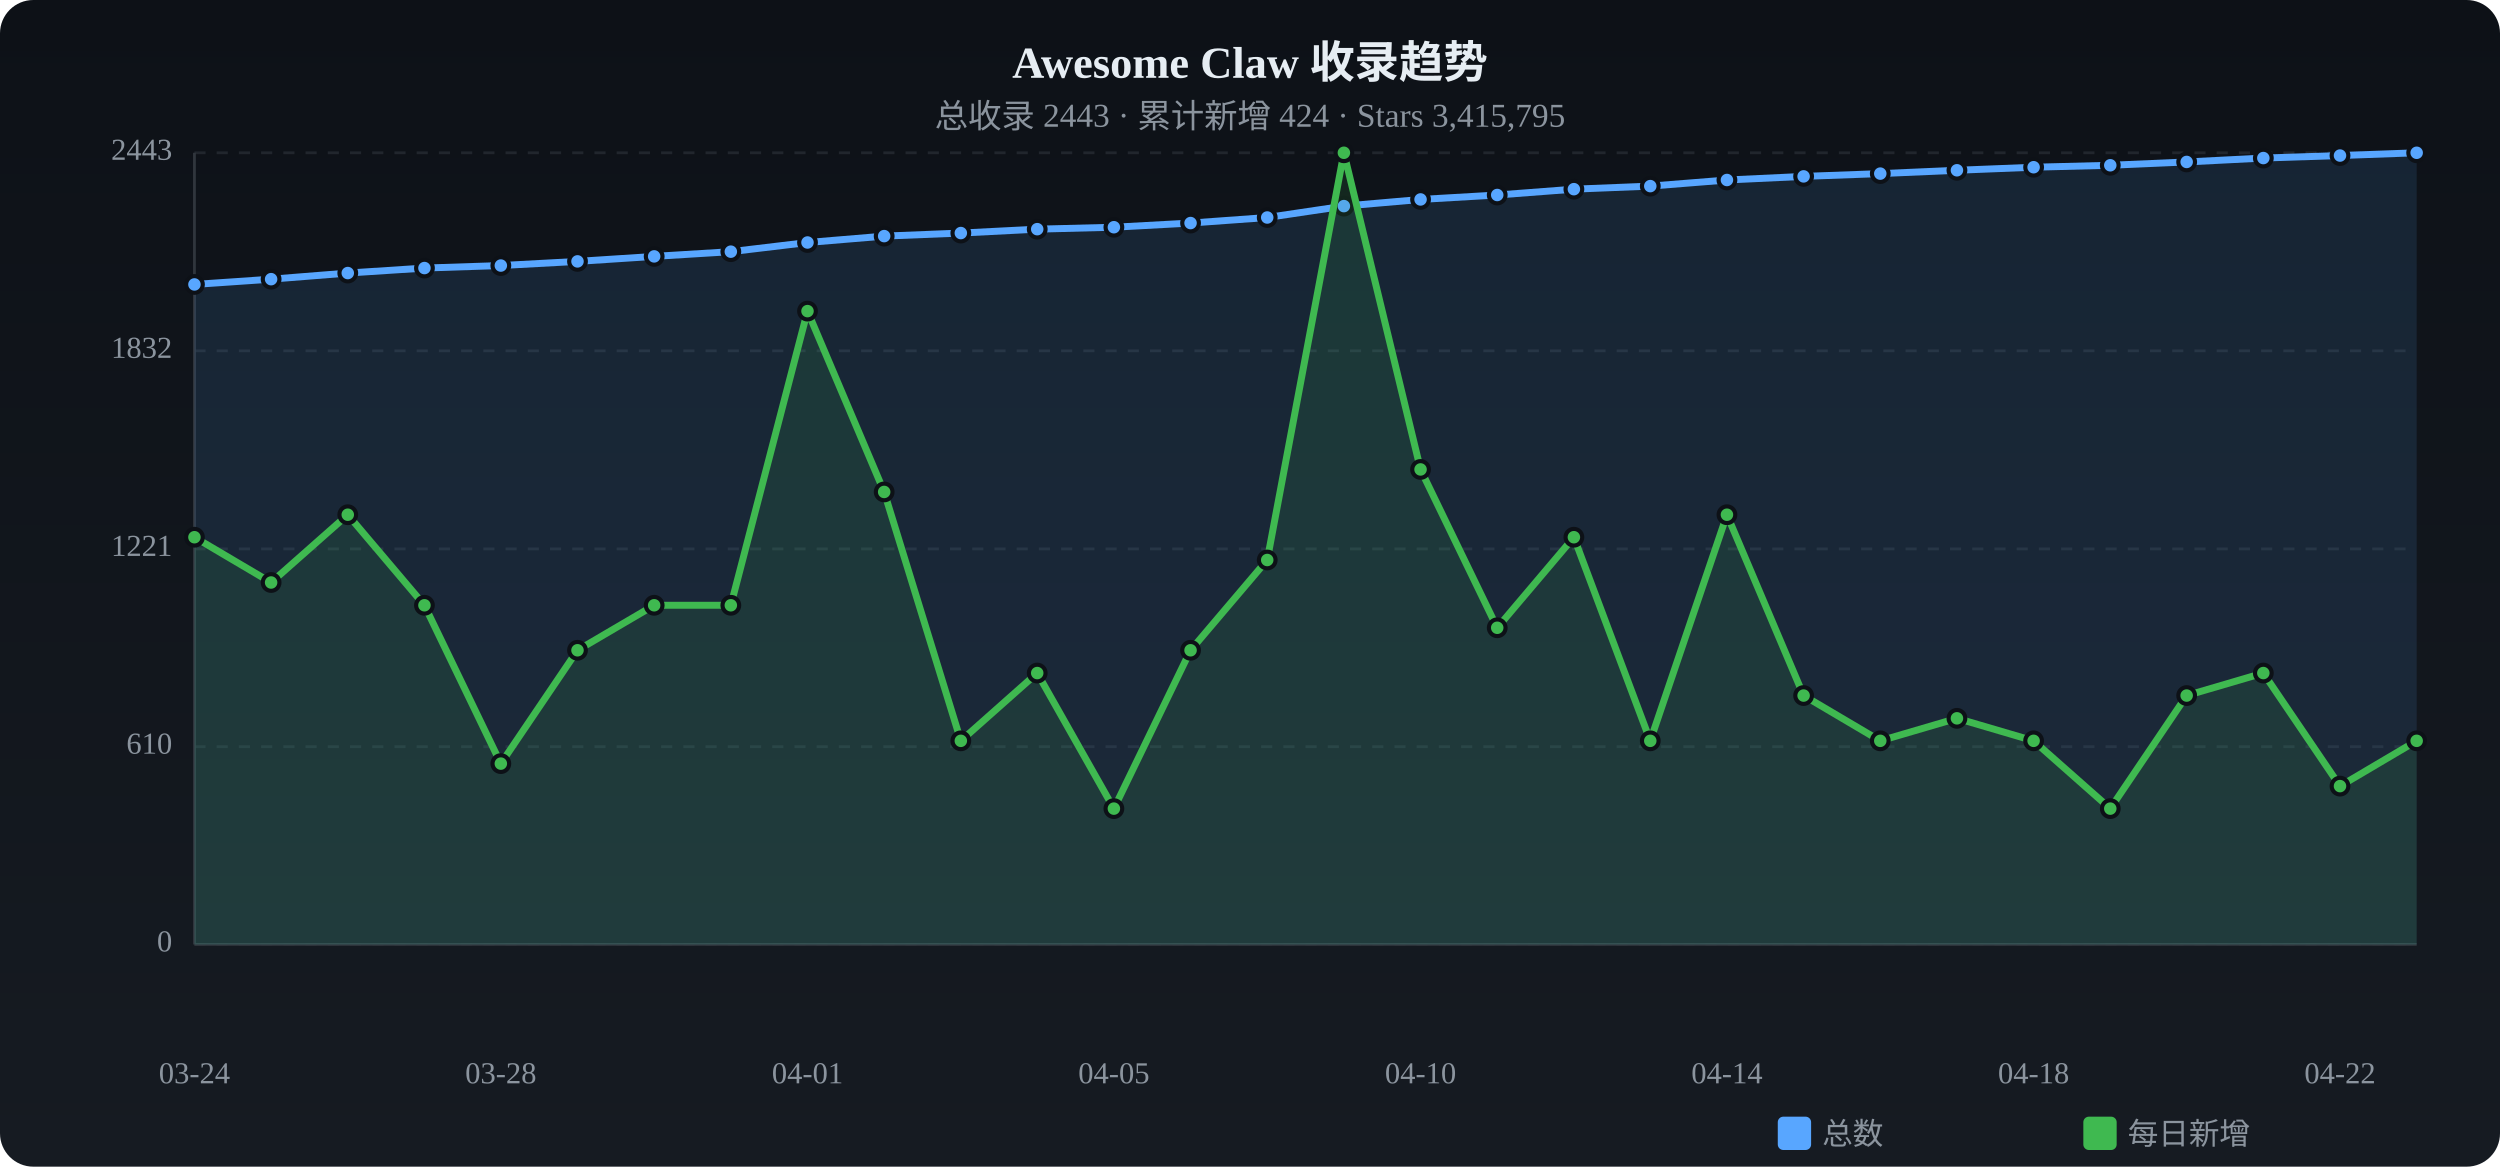
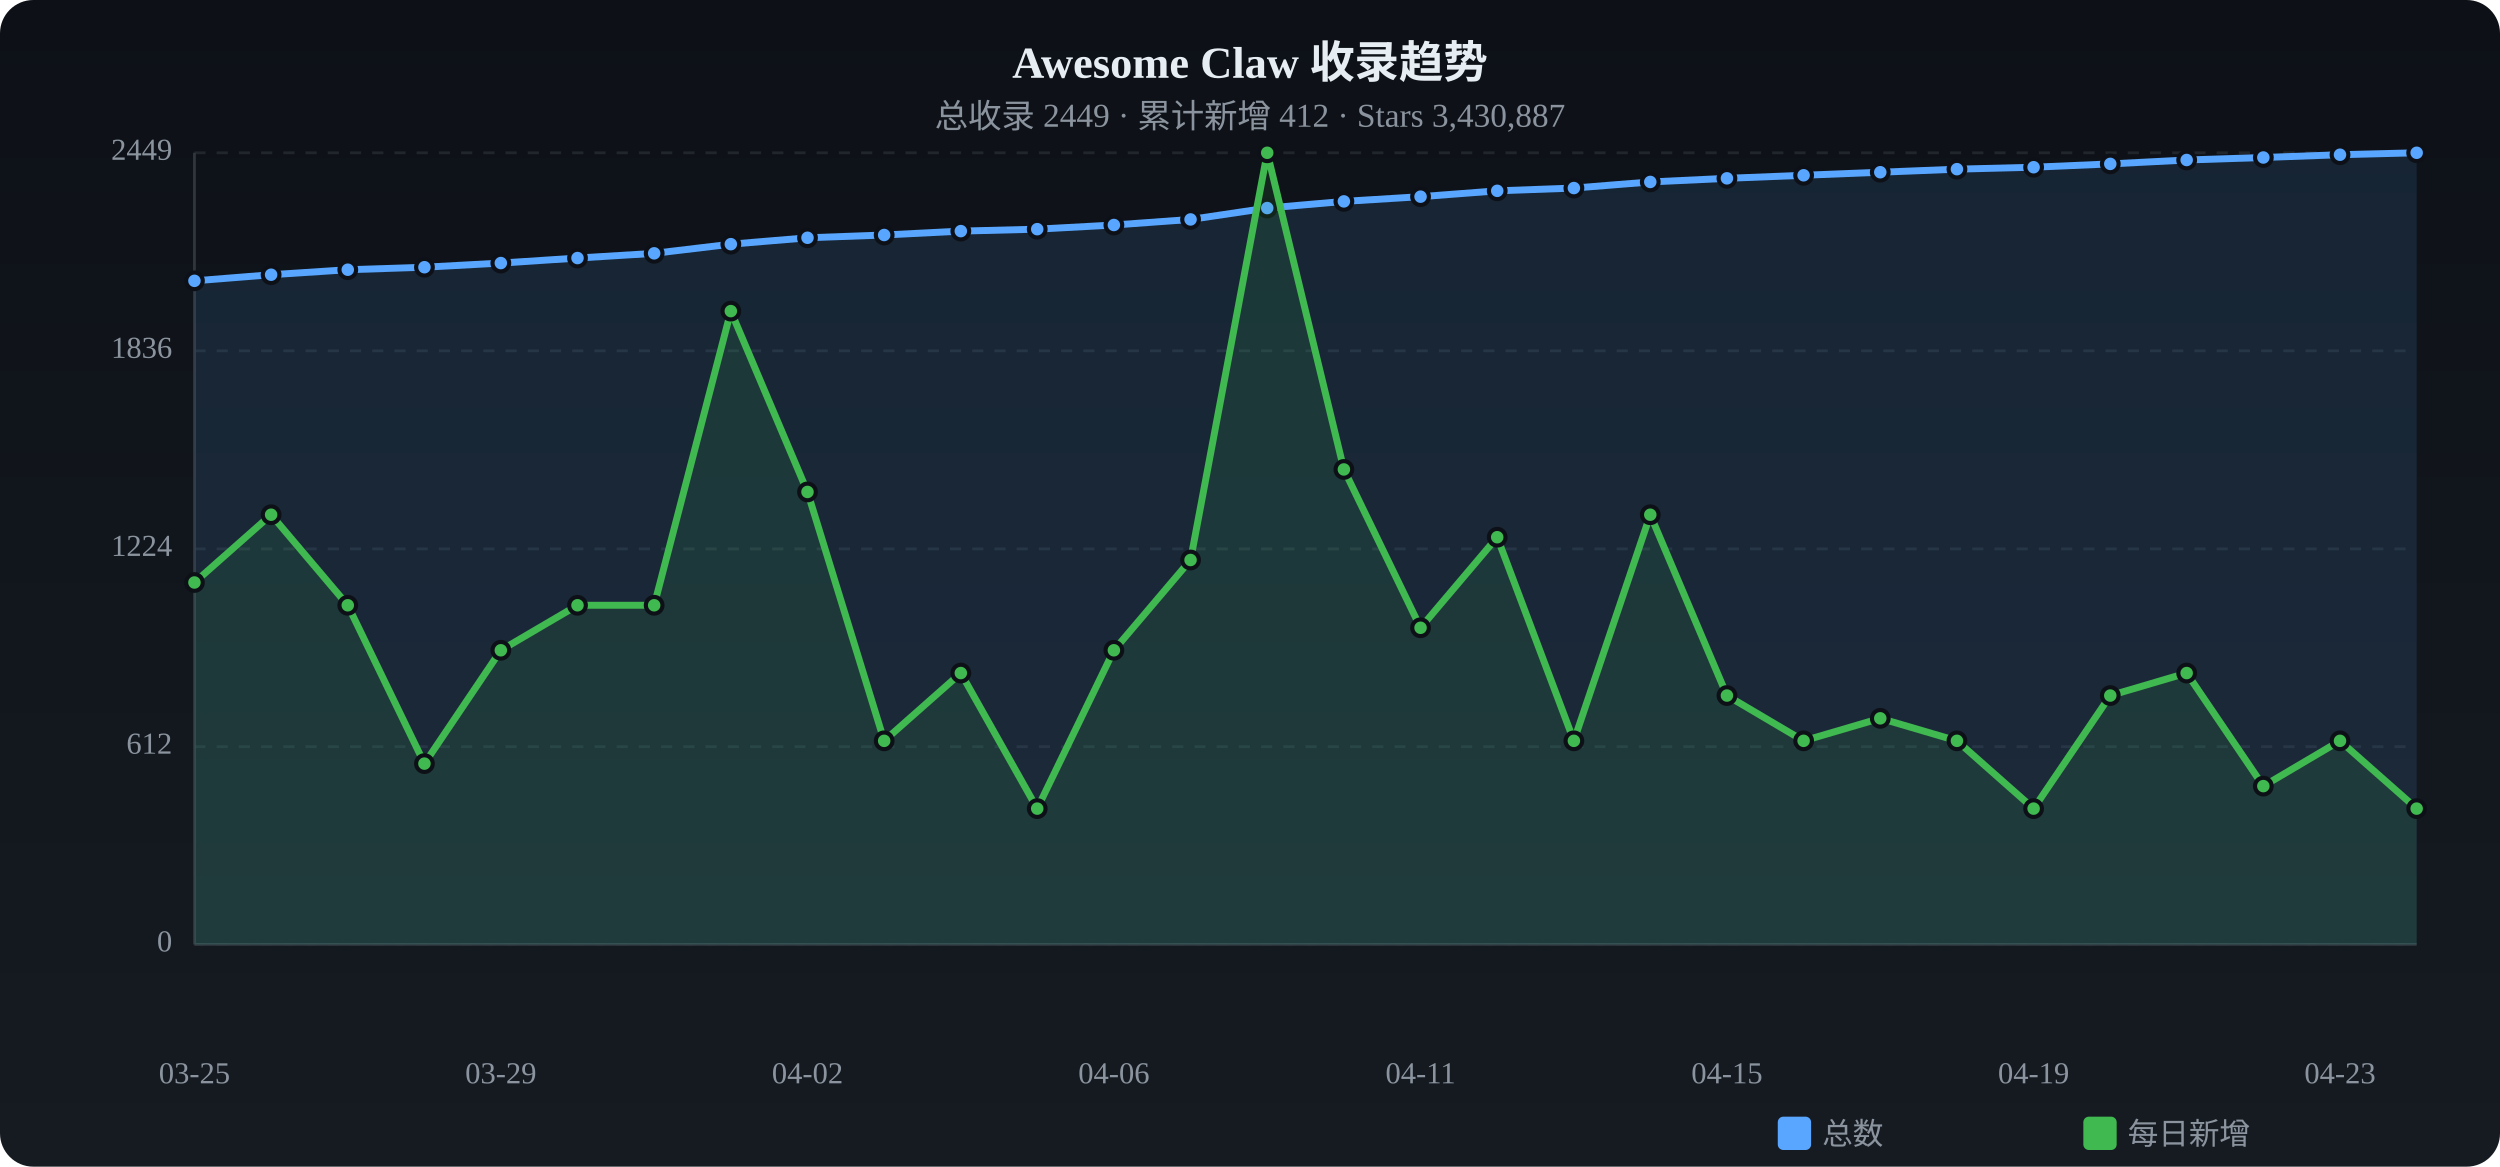
<svg xmlns="http://www.w3.org/2000/svg" viewBox="0 0 900 420" width="900" height="420">
  <defs>
    <linearGradient id="tbg" x1="0%" y1="0%" x2="0%" y2="100%">
      <stop offset="0%" stop-color="#0d1117" />
      <stop offset="100%" stop-color="#161b22" />
    </linearGradient>
  </defs>
  <rect width="900" height="420" rx="12" fill="url(#tbg)" />
  <text x="450.0" y="28" text-anchor="middle" fill="#e6edf3" font-size="16" font-weight="bold">Awesome Claw 收录趋势</text>
-   <text x="450.0" y="46" text-anchor="middle" fill="#8b949e" font-size="12">总收录 2443 · 累计新增 424 · Stars 3,415,795</text>
+   <text x="450.0" y="46" text-anchor="middle" fill="#8b949e" font-size="12">总收录 2449 · 累计新增 412 · Stars 3,430,887</text>
  <text x="62" y="340.0" text-anchor="end" fill="#8b949e" font-size="11" dominant-baseline="middle">0</text>
  <line x1="70" y1="340.0" x2="870" y2="340.0" stroke="#21262d" stroke-dasharray="4 4" />
-   <text x="62" y="268.8" text-anchor="end" fill="#8b949e" font-size="11" dominant-baseline="middle">610</text>
+   <text x="62" y="268.8" text-anchor="end" fill="#8b949e" font-size="11" dominant-baseline="middle">612</text>
  <line x1="70" y1="268.8" x2="870" y2="268.8" stroke="#21262d" stroke-dasharray="4 4" />
-   <text x="62" y="197.6" text-anchor="end" fill="#8b949e" font-size="11" dominant-baseline="middle">1221</text>
+   <text x="62" y="197.6" text-anchor="end" fill="#8b949e" font-size="11" dominant-baseline="middle">1224</text>
  <line x1="70" y1="197.6" x2="870" y2="197.6" stroke="#21262d" stroke-dasharray="4 4" />
-   <text x="62" y="126.3" text-anchor="end" fill="#8b949e" font-size="11" dominant-baseline="middle">1832</text>
+   <text x="62" y="126.3" text-anchor="end" fill="#8b949e" font-size="11" dominant-baseline="middle">1836</text>
  <line x1="70" y1="126.3" x2="870" y2="126.3" stroke="#21262d" stroke-dasharray="4 4" />
-   <text x="62" y="55.0" text-anchor="end" fill="#8b949e" font-size="11" dominant-baseline="middle">2443</text>
+   <text x="62" y="55.0" text-anchor="end" fill="#8b949e" font-size="11" dominant-baseline="middle">2449</text>
  <line x1="70" y1="55.0" x2="870" y2="55.0" stroke="#21262d" stroke-dasharray="4 4" />
  <line x1="70" y1="55" x2="70" y2="340" stroke="#30363d" />
  <line x1="70" y1="340" x2="870" y2="340" stroke="#30363d" />
-   <path d="M70.0,102.4 L97.6,100.5 L125.2,98.3 L152.8,96.5 L180.3,95.6 L207.9,94.1 L235.5,92.3 L263.1,90.6 L290.7,87.3 L318.3,85.0 L345.9,83.9 L373.4,82.5 L401.0,81.8 L428.6,80.3 L456.2,78.3 L483.8,74.2 L511.4,71.8 L539.0,70.2 L566.6,68.1 L594.1,67.0 L621.7,64.8 L649.3,63.5 L676.9,62.5 L704.5,61.3 L732.1,60.2 L759.7,59.5 L787.2,58.3 L814.8,56.9 L842.4,56.0 L870.0,55.0 L870.0,340 L70.0,340 Z" fill="#58a6ff" opacity="0.12" />
-   <polyline points="70.0,102.4 97.6,100.5 125.2,98.3 152.8,96.5 180.3,95.6 207.9,94.1 235.5,92.3 263.1,90.6 290.7,87.3 318.3,85.0 345.9,83.9 373.4,82.5 401.0,81.8 428.6,80.3 456.2,78.3 483.8,74.2 511.4,71.8 539.0,70.2 566.6,68.1 594.1,67.0 621.7,64.8 649.3,63.5 676.9,62.5 704.5,61.3 732.1,60.2 759.7,59.5 787.2,58.3 814.8,56.9 842.4,56.0 870.0,55.0" fill="none" stroke="#58a6ff" stroke-width="2.5" stroke-linecap="round" stroke-linejoin="round" />
-   <circle cx="70.0" cy="102.4" r="3" fill="#58a6ff" stroke="#0d1117" stroke-width="1.5" />
-   <circle cx="97.6" cy="100.5" r="3" fill="#58a6ff" stroke="#0d1117" stroke-width="1.5" />
-   <circle cx="125.2" cy="98.3" r="3" fill="#58a6ff" stroke="#0d1117" stroke-width="1.5" />
-   <circle cx="152.8" cy="96.5" r="3" fill="#58a6ff" stroke="#0d1117" stroke-width="1.5" />
-   <circle cx="180.3" cy="95.6" r="3" fill="#58a6ff" stroke="#0d1117" stroke-width="1.5" />
-   <circle cx="207.9" cy="94.1" r="3" fill="#58a6ff" stroke="#0d1117" stroke-width="1.5" />
-   <circle cx="235.5" cy="92.3" r="3" fill="#58a6ff" stroke="#0d1117" stroke-width="1.5" />
-   <circle cx="263.1" cy="90.6" r="3" fill="#58a6ff" stroke="#0d1117" stroke-width="1.5" />
-   <circle cx="290.7" cy="87.3" r="3" fill="#58a6ff" stroke="#0d1117" stroke-width="1.5" />
-   <circle cx="318.3" cy="85.0" r="3" fill="#58a6ff" stroke="#0d1117" stroke-width="1.5" />
-   <circle cx="345.9" cy="83.9" r="3" fill="#58a6ff" stroke="#0d1117" stroke-width="1.5" />
+   <path d="M70.0,101.1 L97.6,98.9 L125.2,97.1 L152.8,96.2 L180.3,94.7 L207.9,92.9 L235.5,91.2 L263.1,87.9 L290.7,85.6 L318.3,84.6 L345.9,83.2 L373.4,82.5 L401.0,81.0 L428.6,79.0 L456.2,74.9 L483.8,72.5 L511.4,70.8 L539.0,68.7 L566.6,67.7 L594.1,65.5 L621.7,64.2 L649.3,63.1 L676.9,62.0 L704.5,60.9 L732.1,60.2 L759.7,59.0 L787.2,57.6 L814.8,56.7 L842.4,55.7 L870.0,55.0 L870.0,340 L70.0,340 Z" fill="#58a6ff" opacity="0.12" />
+   <polyline points="70.0,101.1 97.6,98.9 125.2,97.1 152.8,96.2 180.3,94.7 207.9,92.9 235.5,91.2 263.1,87.9 290.7,85.6 318.3,84.6 345.9,83.2 373.4,82.5 401.0,81.0 428.6,79.0 456.2,74.9 483.8,72.5 511.4,70.8 539.0,68.7 566.6,67.7 594.1,65.5 621.7,64.2 649.3,63.1 676.9,62.0 704.5,60.9 732.1,60.2 759.7,59.0 787.2,57.6 814.8,56.7 842.4,55.7 870.0,55.0" fill="none" stroke="#58a6ff" stroke-width="2.5" stroke-linecap="round" stroke-linejoin="round" />
+   <circle cx="70.0" cy="101.1" r="3" fill="#58a6ff" stroke="#0d1117" stroke-width="1.5" />
+   <circle cx="97.6" cy="98.9" r="3" fill="#58a6ff" stroke="#0d1117" stroke-width="1.5" />
+   <circle cx="125.2" cy="97.1" r="3" fill="#58a6ff" stroke="#0d1117" stroke-width="1.5" />
+   <circle cx="152.8" cy="96.2" r="3" fill="#58a6ff" stroke="#0d1117" stroke-width="1.5" />
+   <circle cx="180.3" cy="94.7" r="3" fill="#58a6ff" stroke="#0d1117" stroke-width="1.5" />
+   <circle cx="207.9" cy="92.9" r="3" fill="#58a6ff" stroke="#0d1117" stroke-width="1.5" />
+   <circle cx="235.5" cy="91.2" r="3" fill="#58a6ff" stroke="#0d1117" stroke-width="1.5" />
+   <circle cx="263.1" cy="87.9" r="3" fill="#58a6ff" stroke="#0d1117" stroke-width="1.5" />
+   <circle cx="290.7" cy="85.6" r="3" fill="#58a6ff" stroke="#0d1117" stroke-width="1.5" />
+   <circle cx="318.3" cy="84.6" r="3" fill="#58a6ff" stroke="#0d1117" stroke-width="1.5" />
+   <circle cx="345.9" cy="83.2" r="3" fill="#58a6ff" stroke="#0d1117" stroke-width="1.5" />
  <circle cx="373.4" cy="82.5" r="3" fill="#58a6ff" stroke="#0d1117" stroke-width="1.5" />
-   <circle cx="401.0" cy="81.8" r="3" fill="#58a6ff" stroke="#0d1117" stroke-width="1.5" />
-   <circle cx="428.6" cy="80.3" r="3" fill="#58a6ff" stroke="#0d1117" stroke-width="1.5" />
-   <circle cx="456.2" cy="78.3" r="3" fill="#58a6ff" stroke="#0d1117" stroke-width="1.5" />
-   <circle cx="483.8" cy="74.2" r="3" fill="#58a6ff" stroke="#0d1117" stroke-width="1.5" />
-   <circle cx="511.4" cy="71.8" r="3" fill="#58a6ff" stroke="#0d1117" stroke-width="1.5" />
-   <circle cx="539.0" cy="70.2" r="3" fill="#58a6ff" stroke="#0d1117" stroke-width="1.5" />
-   <circle cx="566.6" cy="68.1" r="3" fill="#58a6ff" stroke="#0d1117" stroke-width="1.5" />
-   <circle cx="594.1" cy="67.0" r="3" fill="#58a6ff" stroke="#0d1117" stroke-width="1.5" />
-   <circle cx="621.7" cy="64.8" r="3" fill="#58a6ff" stroke="#0d1117" stroke-width="1.5" />
-   <circle cx="649.3" cy="63.5" r="3" fill="#58a6ff" stroke="#0d1117" stroke-width="1.5" />
-   <circle cx="676.9" cy="62.5" r="3" fill="#58a6ff" stroke="#0d1117" stroke-width="1.5" />
-   <circle cx="704.5" cy="61.3" r="3" fill="#58a6ff" stroke="#0d1117" stroke-width="1.5" />
+   <circle cx="401.0" cy="81.0" r="3" fill="#58a6ff" stroke="#0d1117" stroke-width="1.5" />
+   <circle cx="428.6" cy="79.0" r="3" fill="#58a6ff" stroke="#0d1117" stroke-width="1.5" />
+   <circle cx="456.2" cy="74.9" r="3" fill="#58a6ff" stroke="#0d1117" stroke-width="1.5" />
+   <circle cx="483.8" cy="72.5" r="3" fill="#58a6ff" stroke="#0d1117" stroke-width="1.5" />
+   <circle cx="511.4" cy="70.8" r="3" fill="#58a6ff" stroke="#0d1117" stroke-width="1.5" />
+   <circle cx="539.0" cy="68.7" r="3" fill="#58a6ff" stroke="#0d1117" stroke-width="1.5" />
+   <circle cx="566.6" cy="67.7" r="3" fill="#58a6ff" stroke="#0d1117" stroke-width="1.5" />
+   <circle cx="594.1" cy="65.5" r="3" fill="#58a6ff" stroke="#0d1117" stroke-width="1.5" />
+   <circle cx="621.7" cy="64.2" r="3" fill="#58a6ff" stroke="#0d1117" stroke-width="1.5" />
+   <circle cx="649.3" cy="63.1" r="3" fill="#58a6ff" stroke="#0d1117" stroke-width="1.5" />
+   <circle cx="676.9" cy="62.0" r="3" fill="#58a6ff" stroke="#0d1117" stroke-width="1.5" />
+   <circle cx="704.5" cy="60.9" r="3" fill="#58a6ff" stroke="#0d1117" stroke-width="1.5" />
  <circle cx="732.1" cy="60.2" r="3" fill="#58a6ff" stroke="#0d1117" stroke-width="1.5" />
-   <circle cx="759.7" cy="59.5" r="3" fill="#58a6ff" stroke="#0d1117" stroke-width="1.5" />
-   <circle cx="787.2" cy="58.3" r="3" fill="#58a6ff" stroke="#0d1117" stroke-width="1.5" />
-   <circle cx="814.8" cy="56.9" r="3" fill="#58a6ff" stroke="#0d1117" stroke-width="1.5" />
-   <circle cx="842.4" cy="56.0" r="3" fill="#58a6ff" stroke="#0d1117" stroke-width="1.5" />
+   <circle cx="759.7" cy="59.0" r="3" fill="#58a6ff" stroke="#0d1117" stroke-width="1.5" />
+   <circle cx="787.2" cy="57.6" r="3" fill="#58a6ff" stroke="#0d1117" stroke-width="1.5" />
+   <circle cx="814.8" cy="56.7" r="3" fill="#58a6ff" stroke="#0d1117" stroke-width="1.5" />
+   <circle cx="842.4" cy="55.7" r="3" fill="#58a6ff" stroke="#0d1117" stroke-width="1.5" />
  <circle cx="870.0" cy="55.0" r="3" fill="#58a6ff" stroke="#0d1117" stroke-width="1.5" />
-   <path d="M70.0,193.4 L97.6,209.7 L125.2,185.3 L152.8,217.9 L180.3,274.9 L207.9,234.1 L235.5,217.9 L263.1,217.9 L290.7,112.0 L318.3,177.1 L345.9,266.7 L373.4,242.3 L401.0,291.1 L428.6,234.1 L456.2,201.6 L483.8,55.0 L511.4,169.0 L539.0,226.0 L566.6,193.4 L594.1,266.7 L621.7,185.3 L649.3,250.4 L676.9,266.7 L704.5,258.6 L732.1,266.7 L759.7,291.1 L787.2,250.4 L814.8,242.3 L842.4,283.0 L870.0,266.7 L870.0,340 L70.0,340 Z" fill="#3fb950" opacity="0.12" />
-   <polyline points="70.0,193.4 97.6,209.7 125.2,185.3 152.8,217.9 180.3,274.9 207.9,234.1 235.5,217.9 263.1,217.9 290.7,112.0 318.3,177.1 345.9,266.7 373.4,242.3 401.0,291.1 428.6,234.1 456.2,201.6 483.8,55.0 511.4,169.0 539.0,226.0 566.6,193.4 594.1,266.7 621.7,185.3 649.3,250.4 676.9,266.7 704.5,258.6 732.1,266.7 759.7,291.1 787.2,250.4 814.8,242.3 842.4,283.0 870.0,266.7" fill="none" stroke="#3fb950" stroke-width="2.5" stroke-linecap="round" stroke-linejoin="round" />
-   <circle cx="70.0" cy="193.4" r="3" fill="#3fb950" stroke="#0d1117" stroke-width="1.5" />
-   <circle cx="97.6" cy="209.7" r="3" fill="#3fb950" stroke="#0d1117" stroke-width="1.5" />
-   <circle cx="125.2" cy="185.3" r="3" fill="#3fb950" stroke="#0d1117" stroke-width="1.5" />
-   <circle cx="152.8" cy="217.9" r="3" fill="#3fb950" stroke="#0d1117" stroke-width="1.5" />
-   <circle cx="180.3" cy="274.9" r="3" fill="#3fb950" stroke="#0d1117" stroke-width="1.5" />
-   <circle cx="207.9" cy="234.1" r="3" fill="#3fb950" stroke="#0d1117" stroke-width="1.5" />
+   <path d="M70.0,209.7 L97.6,185.3 L125.2,217.9 L152.8,274.9 L180.3,234.1 L207.9,217.9 L235.5,217.9 L263.1,112.0 L290.7,177.1 L318.3,266.7 L345.9,242.3 L373.4,291.1 L401.0,234.1 L428.6,201.6 L456.2,55.0 L483.8,169.0 L511.4,226.0 L539.0,193.4 L566.6,266.7 L594.1,185.3 L621.7,250.4 L649.3,266.7 L676.9,258.6 L704.5,266.7 L732.1,291.1 L759.7,250.4 L787.2,242.3 L814.8,283.0 L842.4,266.7 L870.0,291.1 L870.0,340 L70.0,340 Z" fill="#3fb950" opacity="0.12" />
+   <polyline points="70.0,209.7 97.6,185.3 125.2,217.9 152.8,274.9 180.3,234.1 207.9,217.9 235.5,217.9 263.1,112.0 290.7,177.1 318.3,266.7 345.9,242.3 373.4,291.1 401.0,234.1 428.6,201.6 456.2,55.0 483.8,169.0 511.4,226.0 539.0,193.4 566.6,266.7 594.1,185.3 621.7,250.4 649.3,266.7 676.9,258.6 704.5,266.7 732.1,291.1 759.7,250.4 787.2,242.3 814.8,283.0 842.4,266.7 870.0,291.1" fill="none" stroke="#3fb950" stroke-width="2.5" stroke-linecap="round" stroke-linejoin="round" />
+   <circle cx="70.0" cy="209.7" r="3" fill="#3fb950" stroke="#0d1117" stroke-width="1.5" />
+   <circle cx="97.6" cy="185.3" r="3" fill="#3fb950" stroke="#0d1117" stroke-width="1.5" />
+   <circle cx="125.2" cy="217.9" r="3" fill="#3fb950" stroke="#0d1117" stroke-width="1.5" />
+   <circle cx="152.8" cy="274.9" r="3" fill="#3fb950" stroke="#0d1117" stroke-width="1.5" />
+   <circle cx="180.3" cy="234.1" r="3" fill="#3fb950" stroke="#0d1117" stroke-width="1.5" />
+   <circle cx="207.9" cy="217.9" r="3" fill="#3fb950" stroke="#0d1117" stroke-width="1.5" />
  <circle cx="235.5" cy="217.9" r="3" fill="#3fb950" stroke="#0d1117" stroke-width="1.5" />
-   <circle cx="263.1" cy="217.9" r="3" fill="#3fb950" stroke="#0d1117" stroke-width="1.5" />
-   <circle cx="290.7" cy="112.0" r="3" fill="#3fb950" stroke="#0d1117" stroke-width="1.5" />
-   <circle cx="318.3" cy="177.1" r="3" fill="#3fb950" stroke="#0d1117" stroke-width="1.5" />
-   <circle cx="345.9" cy="266.7" r="3" fill="#3fb950" stroke="#0d1117" stroke-width="1.5" />
-   <circle cx="373.4" cy="242.3" r="3" fill="#3fb950" stroke="#0d1117" stroke-width="1.5" />
-   <circle cx="401.0" cy="291.1" r="3" fill="#3fb950" stroke="#0d1117" stroke-width="1.5" />
-   <circle cx="428.6" cy="234.1" r="3" fill="#3fb950" stroke="#0d1117" stroke-width="1.5" />
-   <circle cx="456.2" cy="201.6" r="3" fill="#3fb950" stroke="#0d1117" stroke-width="1.5" />
-   <circle cx="483.8" cy="55.0" r="3" fill="#3fb950" stroke="#0d1117" stroke-width="1.5" />
-   <circle cx="511.4" cy="169.0" r="3" fill="#3fb950" stroke="#0d1117" stroke-width="1.5" />
-   <circle cx="539.0" cy="226.0" r="3" fill="#3fb950" stroke="#0d1117" stroke-width="1.5" />
-   <circle cx="566.6" cy="193.4" r="3" fill="#3fb950" stroke="#0d1117" stroke-width="1.5" />
-   <circle cx="594.1" cy="266.7" r="3" fill="#3fb950" stroke="#0d1117" stroke-width="1.5" />
-   <circle cx="621.7" cy="185.3" r="3" fill="#3fb950" stroke="#0d1117" stroke-width="1.5" />
-   <circle cx="649.3" cy="250.4" r="3" fill="#3fb950" stroke="#0d1117" stroke-width="1.5" />
-   <circle cx="676.9" cy="266.7" r="3" fill="#3fb950" stroke="#0d1117" stroke-width="1.5" />
-   <circle cx="704.5" cy="258.6" r="3" fill="#3fb950" stroke="#0d1117" stroke-width="1.5" />
-   <circle cx="732.1" cy="266.7" r="3" fill="#3fb950" stroke="#0d1117" stroke-width="1.5" />
-   <circle cx="759.7" cy="291.1" r="3" fill="#3fb950" stroke="#0d1117" stroke-width="1.5" />
-   <circle cx="787.2" cy="250.4" r="3" fill="#3fb950" stroke="#0d1117" stroke-width="1.5" />
-   <circle cx="814.8" cy="242.3" r="3" fill="#3fb950" stroke="#0d1117" stroke-width="1.5" />
-   <circle cx="842.4" cy="283.0" r="3" fill="#3fb950" stroke="#0d1117" stroke-width="1.5" />
-   <circle cx="870.0" cy="266.7" r="3" fill="#3fb950" stroke="#0d1117" stroke-width="1.5" />
-   <text x="70.0" y="390" text-anchor="middle" fill="#8b949e" font-size="11">03-24</text>
-   <text x="180.3" y="390" text-anchor="middle" fill="#8b949e" font-size="11">03-28</text>
-   <text x="290.7" y="390" text-anchor="middle" fill="#8b949e" font-size="11">04-01</text>
-   <text x="401.0" y="390" text-anchor="middle" fill="#8b949e" font-size="11">04-05</text>
-   <text x="511.4" y="390" text-anchor="middle" fill="#8b949e" font-size="11">04-10</text>
-   <text x="621.7" y="390" text-anchor="middle" fill="#8b949e" font-size="11">04-14</text>
-   <text x="732.1" y="390" text-anchor="middle" fill="#8b949e" font-size="11">04-18</text>
-   <text x="842.4" y="390" text-anchor="middle" fill="#8b949e" font-size="11">04-22</text>
+   <circle cx="263.1" cy="112.0" r="3" fill="#3fb950" stroke="#0d1117" stroke-width="1.5" />
+   <circle cx="290.7" cy="177.1" r="3" fill="#3fb950" stroke="#0d1117" stroke-width="1.5" />
+   <circle cx="318.3" cy="266.7" r="3" fill="#3fb950" stroke="#0d1117" stroke-width="1.5" />
+   <circle cx="345.9" cy="242.3" r="3" fill="#3fb950" stroke="#0d1117" stroke-width="1.5" />
+   <circle cx="373.4" cy="291.1" r="3" fill="#3fb950" stroke="#0d1117" stroke-width="1.5" />
+   <circle cx="401.0" cy="234.1" r="3" fill="#3fb950" stroke="#0d1117" stroke-width="1.5" />
+   <circle cx="428.6" cy="201.6" r="3" fill="#3fb950" stroke="#0d1117" stroke-width="1.5" />
+   <circle cx="456.2" cy="55.0" r="3" fill="#3fb950" stroke="#0d1117" stroke-width="1.5" />
+   <circle cx="483.8" cy="169.0" r="3" fill="#3fb950" stroke="#0d1117" stroke-width="1.5" />
+   <circle cx="511.4" cy="226.0" r="3" fill="#3fb950" stroke="#0d1117" stroke-width="1.5" />
+   <circle cx="539.0" cy="193.4" r="3" fill="#3fb950" stroke="#0d1117" stroke-width="1.5" />
+   <circle cx="566.6" cy="266.7" r="3" fill="#3fb950" stroke="#0d1117" stroke-width="1.5" />
+   <circle cx="594.1" cy="185.3" r="3" fill="#3fb950" stroke="#0d1117" stroke-width="1.5" />
+   <circle cx="621.7" cy="250.4" r="3" fill="#3fb950" stroke="#0d1117" stroke-width="1.5" />
+   <circle cx="649.3" cy="266.7" r="3" fill="#3fb950" stroke="#0d1117" stroke-width="1.5" />
+   <circle cx="676.9" cy="258.6" r="3" fill="#3fb950" stroke="#0d1117" stroke-width="1.5" />
+   <circle cx="704.5" cy="266.7" r="3" fill="#3fb950" stroke="#0d1117" stroke-width="1.5" />
+   <circle cx="732.1" cy="291.1" r="3" fill="#3fb950" stroke="#0d1117" stroke-width="1.5" />
+   <circle cx="759.7" cy="250.4" r="3" fill="#3fb950" stroke="#0d1117" stroke-width="1.5" />
+   <circle cx="787.2" cy="242.3" r="3" fill="#3fb950" stroke="#0d1117" stroke-width="1.5" />
+   <circle cx="814.8" cy="283.0" r="3" fill="#3fb950" stroke="#0d1117" stroke-width="1.5" />
+   <circle cx="842.4" cy="266.7" r="3" fill="#3fb950" stroke="#0d1117" stroke-width="1.5" />
+   <circle cx="870.0" cy="291.1" r="3" fill="#3fb950" stroke="#0d1117" stroke-width="1.5" />
+   <text x="70.0" y="390" text-anchor="middle" fill="#8b949e" font-size="11">03-25</text>
+   <text x="180.3" y="390" text-anchor="middle" fill="#8b949e" font-size="11">03-29</text>
+   <text x="290.7" y="390" text-anchor="middle" fill="#8b949e" font-size="11">04-02</text>
+   <text x="401.0" y="390" text-anchor="middle" fill="#8b949e" font-size="11">04-06</text>
+   <text x="511.4" y="390" text-anchor="middle" fill="#8b949e" font-size="11">04-11</text>
+   <text x="621.7" y="390" text-anchor="middle" fill="#8b949e" font-size="11">04-15</text>
+   <text x="732.1" y="390" text-anchor="middle" fill="#8b949e" font-size="11">04-19</text>
+   <text x="842.4" y="390" text-anchor="middle" fill="#8b949e" font-size="11">04-23</text>
  <rect x="640" y="402" width="12" height="12" rx="2" fill="#58a6ff" />
  <text x="656" y="412" fill="#8b949e" font-size="11">总数</text>
  <rect x="750" y="402" width="12" height="12" rx="2" fill="#3fb950" />
  <text x="766" y="412" fill="#8b949e" font-size="11">每日新增</text>
</svg>
